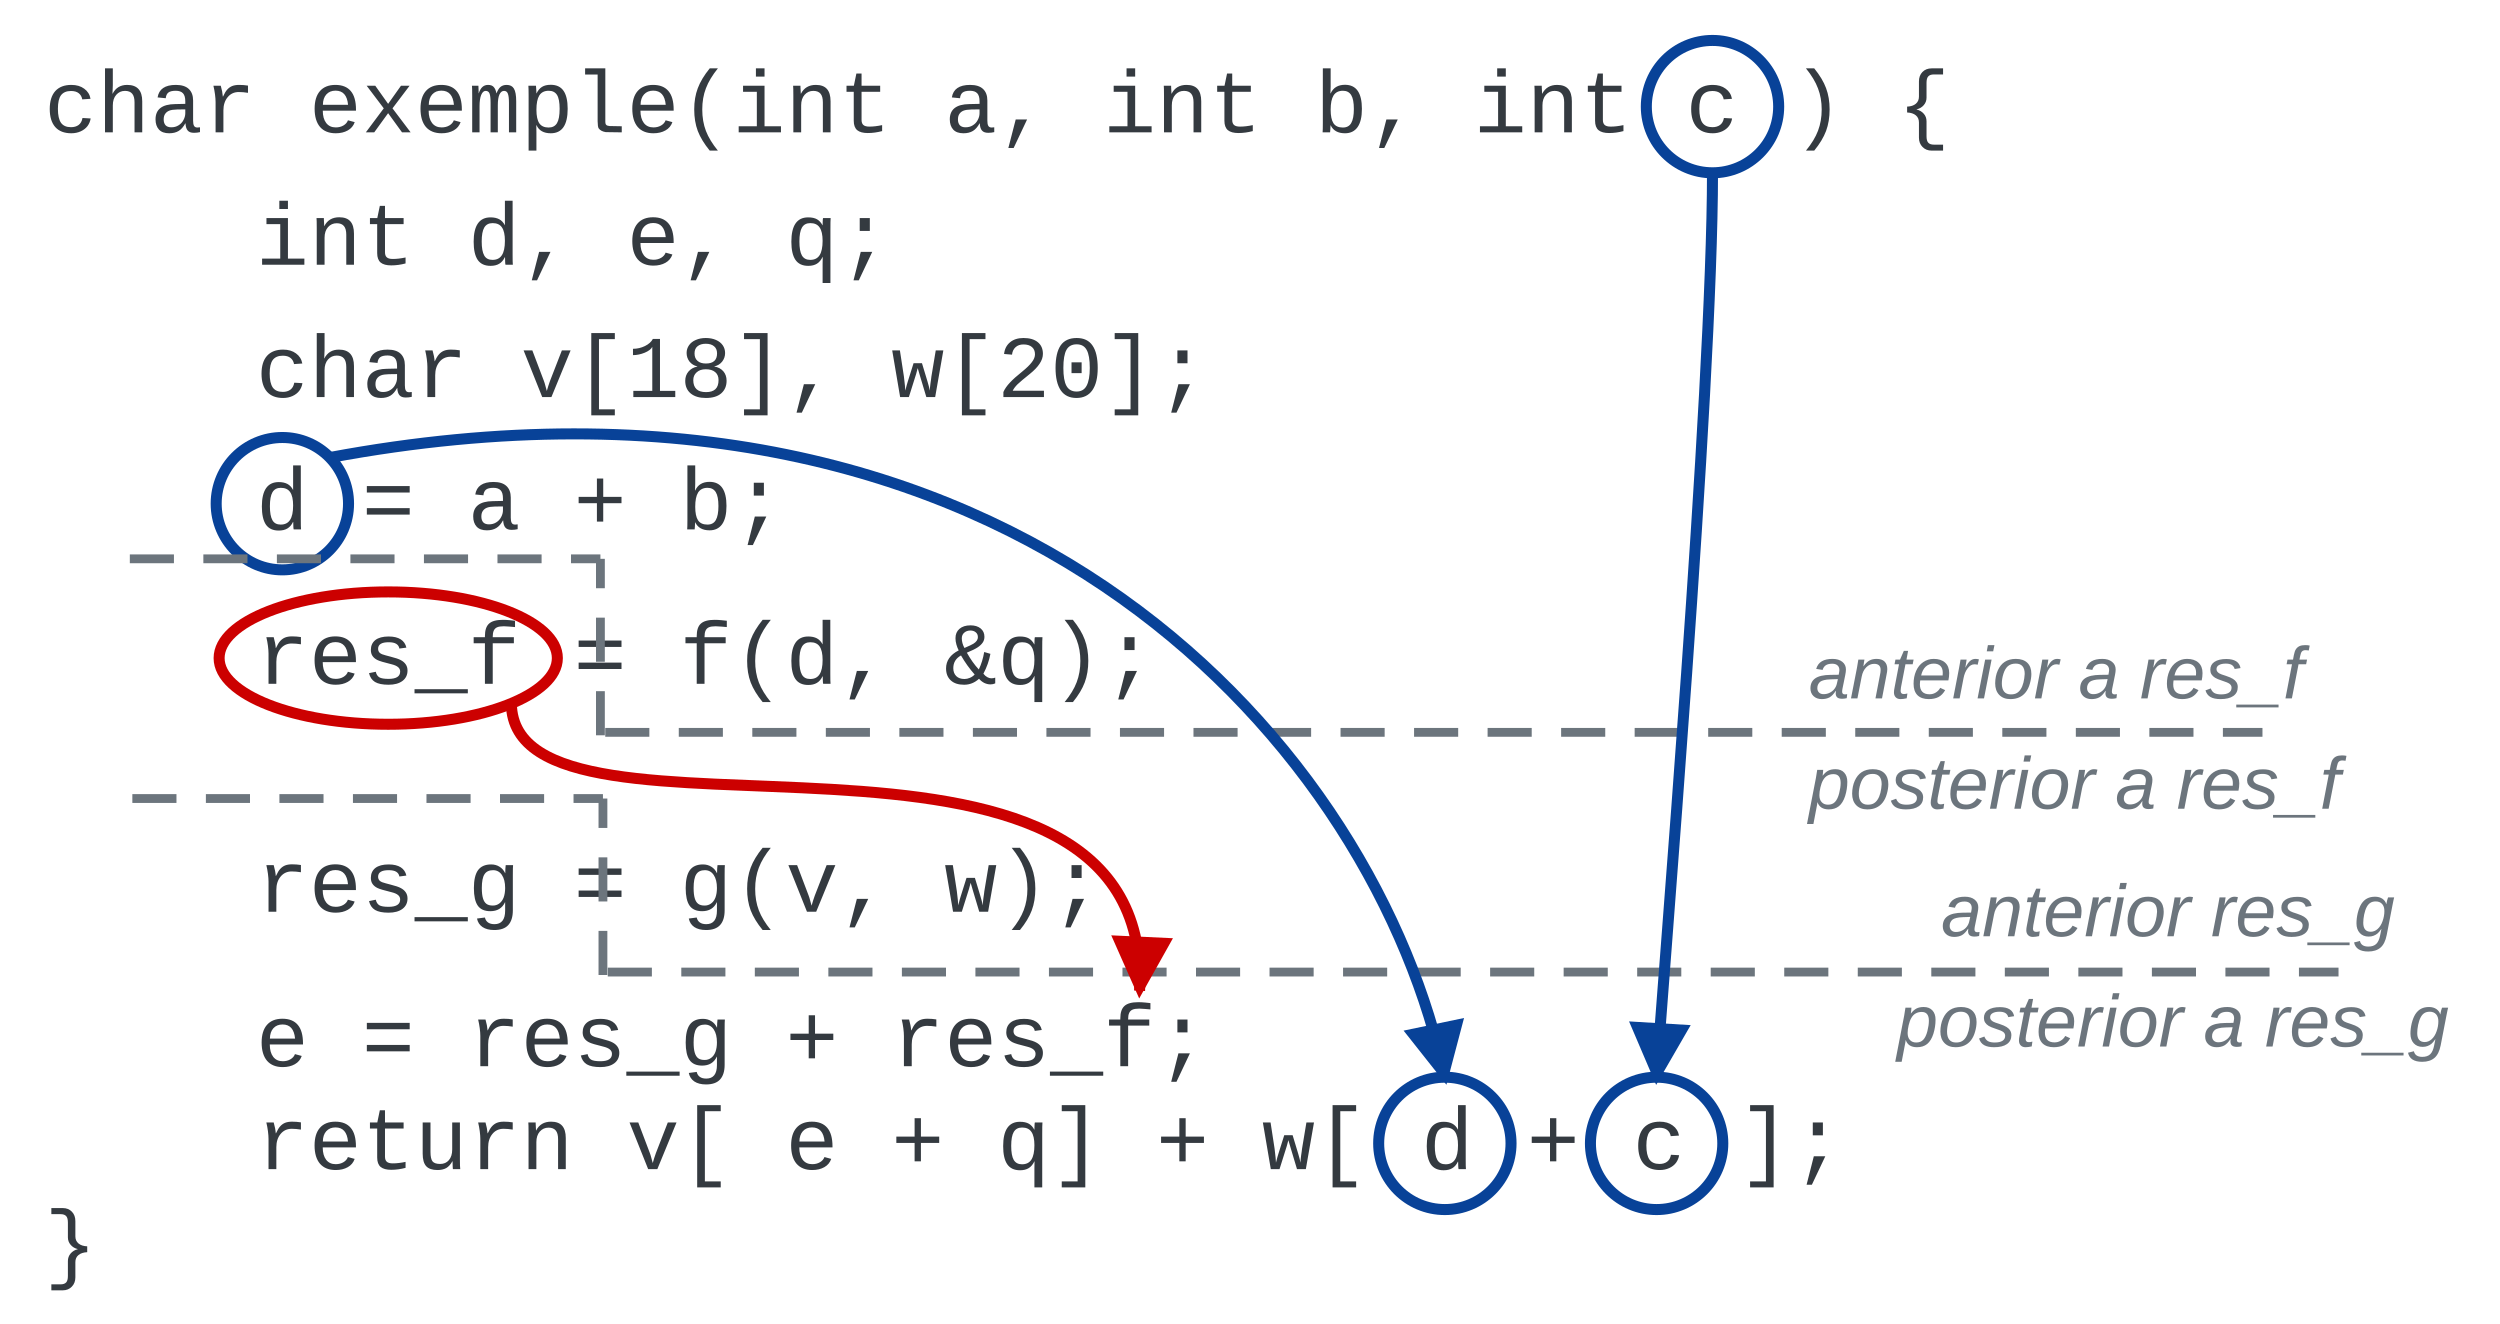
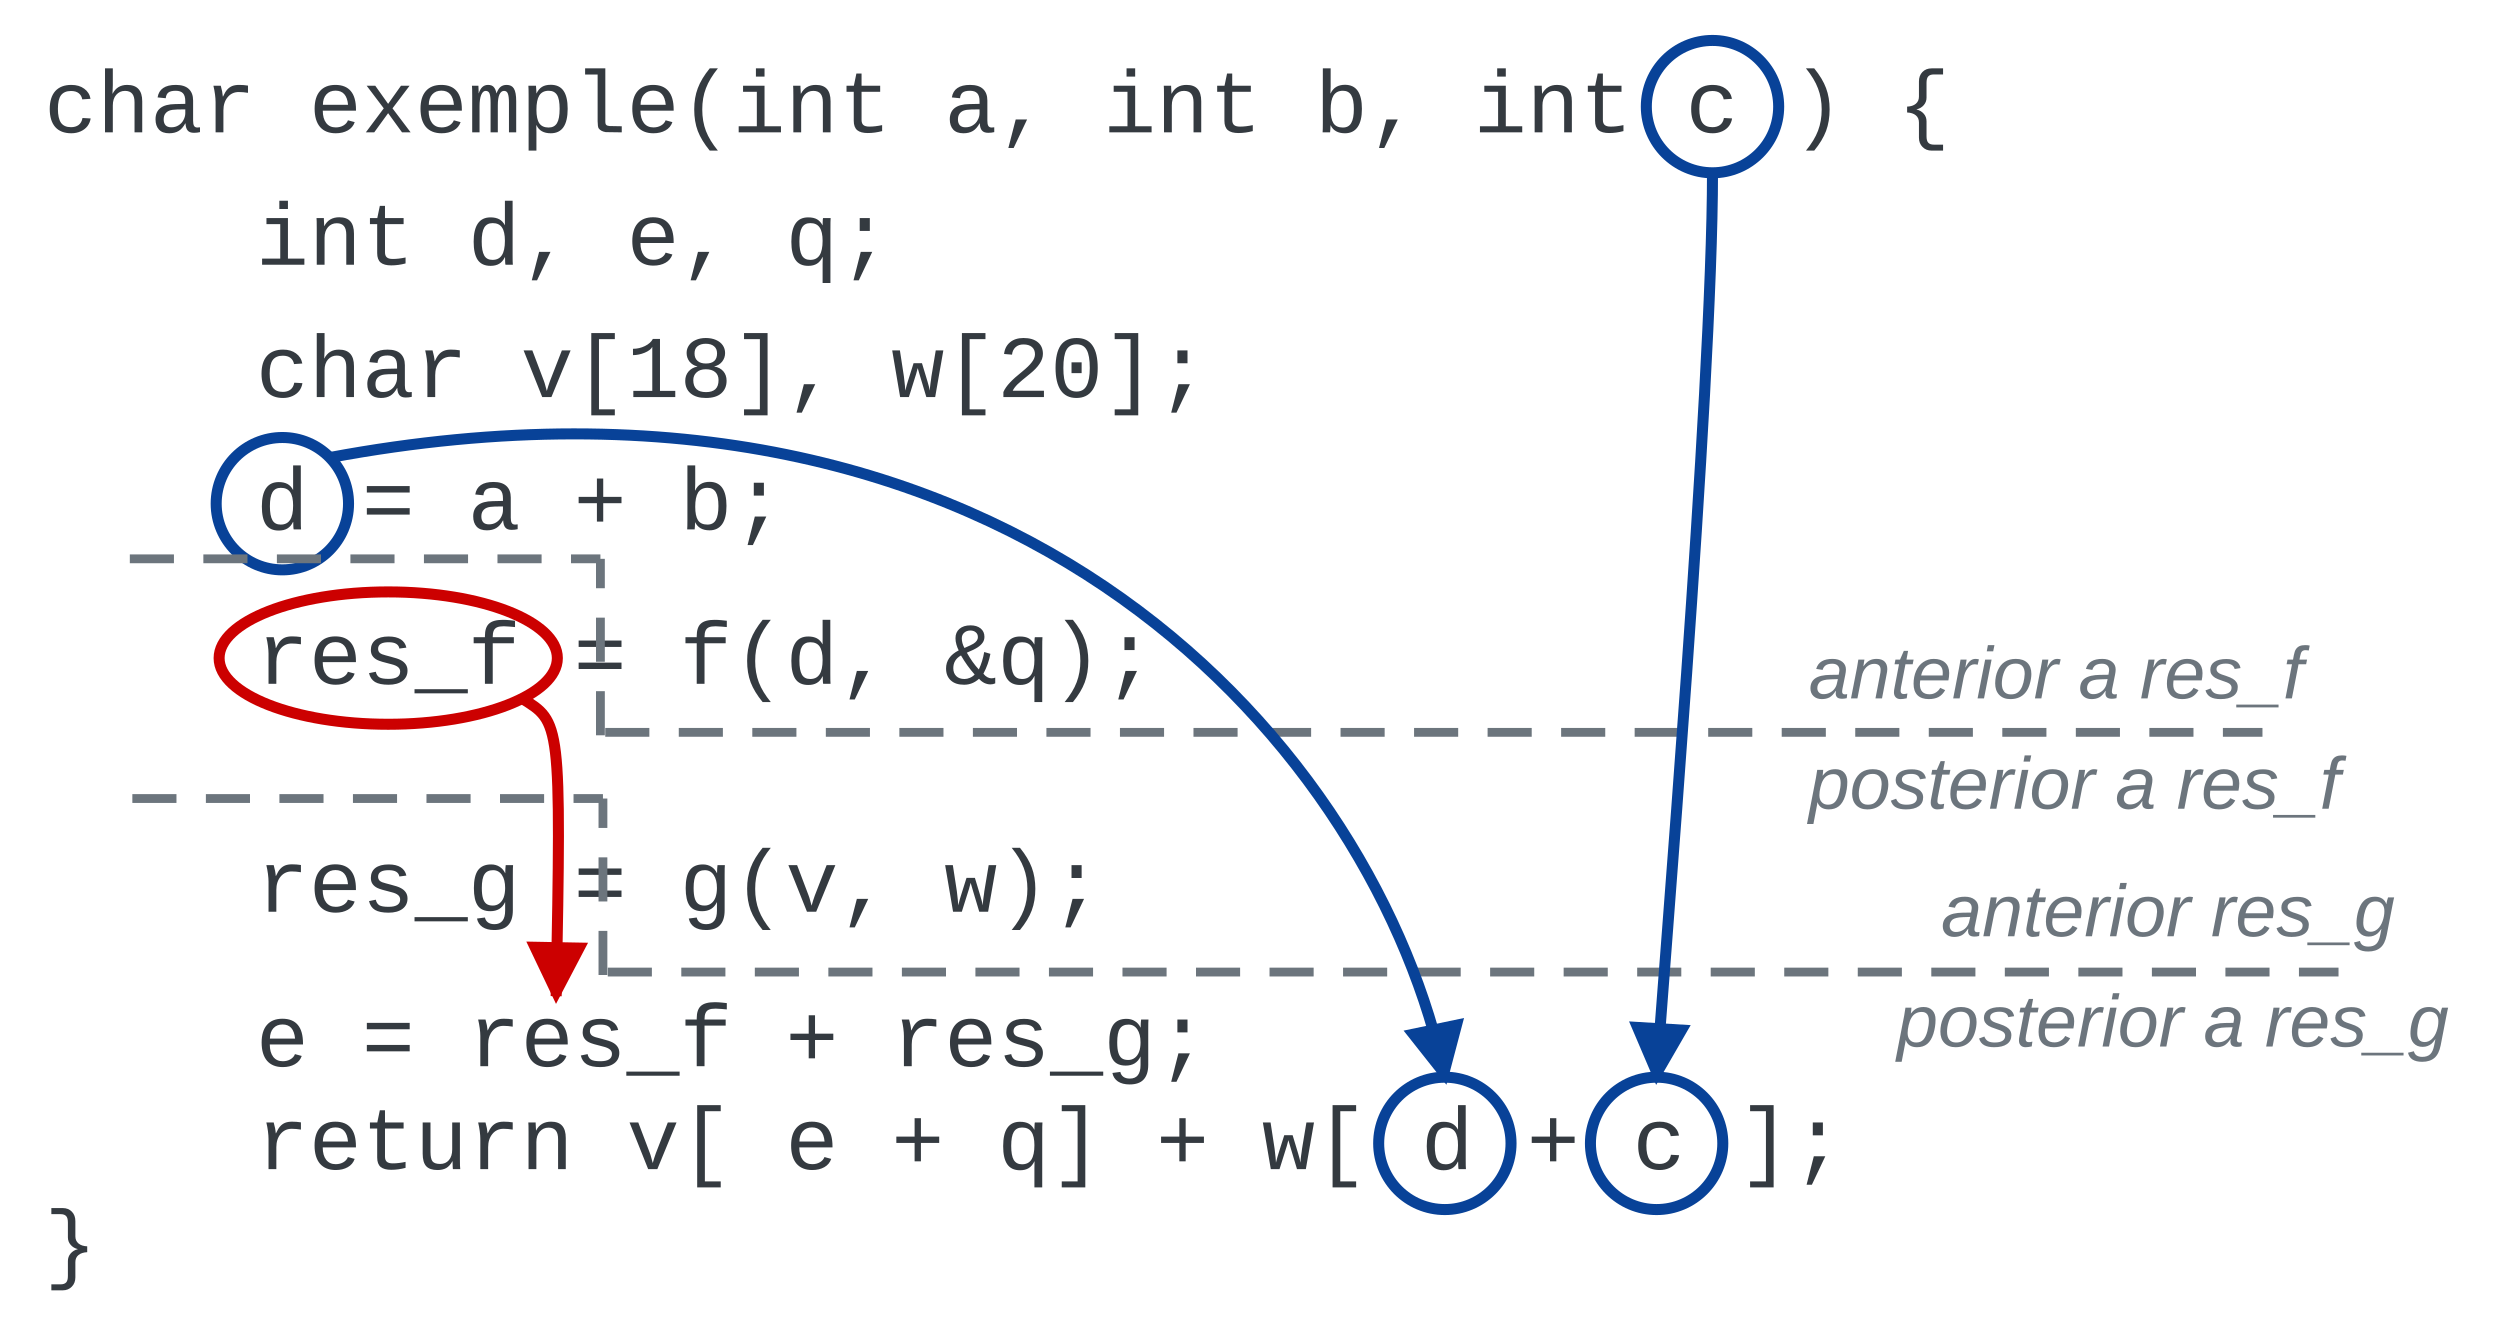
<svg xmlns="http://www.w3.org/2000/svg" width="340" height="180" viewBox="0 0 340 180" font-family="'Liberation Sans', Arial, Helvetica, sans-serif" version="1.1" id="svg24">
  <defs id="defs2">
    <marker id="arr-blue" viewBox="0 0 10 10" refX="8" refY="5" markerWidth="7" markerHeight="7" orient="auto">
      <path d="M 1,1 9,5 1,9 Z" fill="#084298" id="path1" />
    </marker>
    <marker id="arr-red" viewBox="0 0 10 10" refX="8" refY="5" markerWidth="7" markerHeight="7" orient="auto" preserveAspectRatio="xMidYMid">
      <path d="M 1,1 9,5 1,9 Z" fill="#cc0000" id="path2" />
    </marker>
    <marker id="arr-blue-9" viewBox="0 0 10 10" refX="8" refY="5" markerWidth="7" markerHeight="7" orient="auto">
      <path d="M 1,1 9,5 1,9 Z" fill="#084298" id="path1-5" />
    </marker>
    <marker id="arr-blue-9-1" viewBox="0 0 10 10" refX="8" refY="5" markerWidth="7" markerHeight="7" orient="auto">
      <path d="M 1,1 9,5 1,9 Z" fill="#084298" id="path1-5-0" />
    </marker>
  </defs>
  <text font-family="'Liberation Mono', 'Courier New', Courier, monospace" font-size="12px" fill="#343a40" id="text10" x="-8" y="-4">
    <tspan x="6" y="18" id="tspan2">char exemple(int a, int b, int c ) {</tspan>
    <tspan x="34.8" y="36" id="tspan3">int d, e, q;</tspan>
    <tspan x="34.8" y="54" id="tspan4">char v[18], w[20];</tspan>
    <tspan x="34.8" y="72" id="tspan5">d = a + b;</tspan>
    <tspan x="34.8" y="93" id="tspan6">res_f = f(d, &amp;q);</tspan>
    <tspan x="34.8" y="124" id="tspan7">res_g = g(v, w);</tspan>
-     <tspan x="34.8" y="145" id="tspan8">e = res_g + res_f;</tspan>
+     <tspan x="34.8" y="145" id="tspan8">e = res_f + res_g;</tspan>
    <tspan x="34.8" y="159" id="tspan9">return v[ e + q] + w[ d + c ];</tspan>
    <tspan x="6" y="173" id="tspan10">}</tspan>
  </text>
  <text x="246" y="94.985" font-size="10px" font-style="italic" fill="#6c757d" id="text11">anterior a res_f</text>
  <text x="246" y="109.985" font-size="10px" font-style="italic" fill="#6c757d" id="text12">posterior a res_f</text>
  <text x="264" y="127.328" font-size="10px" font-style="italic" fill="#6c757d" id="text13">
    <tspan id="tspan26" x="264" y="127.328">anterior res_g</tspan>
  </text>
  <text x="258" y="142.328" font-size="10px" font-style="italic" fill="#6c757d" id="text14">posterior a res_g</text>
  <circle cx="232.9" cy="14.5" r="9" fill="none" stroke="#084298" stroke-width="1.5" id="circle20" />
  <circle cx="38.4" cy="68.5" r="9" fill="none" stroke="#084298" stroke-width="1.5" id="circle21" />
  <ellipse cx="52.8" cy="89.5" rx="23" ry="9" fill="none" stroke="#cc0000" stroke-width="1.5" id="ellipse21" />
  <circle cx="196.5" cy="155.5" r="9" fill="none" stroke="#084298" stroke-width="1.5" id="circle23" />
  <circle cx="225.3" cy="155.5" r="9" fill="none" stroke="#084298" stroke-width="1.5" id="circle24" />
  <line y1="76" x2="81.656" y2="76" stroke="#6c757d" stroke-width="1.2" stroke-dasharray="6, 4" id="line7" x1="17.656" />
  <line x1="81.656" y1="100" x2="81.656" y2="76" stroke="#6c757d" stroke-width="1.2" stroke-dasharray="6, 4" id="line7-1" />
  <line x1="82.313" y1="99.6" x2="307.695" y2="99.6" stroke="#6c757d" stroke-width="1.2" stroke-dasharray="6, 4" id="line8" />
  <line y1="108.6" x2="82" y2="108.6" stroke="#6c757d" stroke-width="1.2" stroke-dasharray="6, 4" id="line7-7" x1="18" />
  <line x1="82" y1="132.6" x2="82" y2="108.6" stroke="#6c757d" stroke-width="1.2" stroke-dasharray="6, 4" id="line7-1-2" />
  <line x1="82.656" y1="132.2" x2="318.039" y2="132.2" stroke="#6c757d" stroke-width="1.2" stroke-dasharray="6, 4" id="line8-7" />
-   <path d="M 69.547,95.669 C 69.817,119.175 157.066,90.296 154.981,134.744" fill="none" stroke="#084298" stroke-width="1.5" marker-end="url(#arr-blue-9-1)" id="path16-0-6" style="stroke:#cc0000;stroke-opacity:1;marker-end:url(#arr-red)" />
+   <path d="m 71.013,94.996 c 5.201,3.263 5.338,2.871 4.624,40.486" fill="none" stroke="#084298" stroke-width="1.5" marker-end="url(#arr-blue-9-1)" id="path16-0-6" style="stroke:#cc0000;stroke-opacity:1;marker-end:url(#arr-red)" />
  <path d="M 44.853,62.226 C 138.966,44.647 187.374,102.782 196.5,146.5" fill="none" stroke="#084298" stroke-width="1.5" marker-end="url(#arr-blue)" id="path16" />
  <path d="m 232.9,23.5 c 0,30 -6.846,110.5 -7.6,123" fill="none" stroke="#084298" stroke-width="1.5" marker-end="url(#arr-blue-9)" id="path16-0" style="marker-end:url(#arr-blue-9)" />
</svg>
